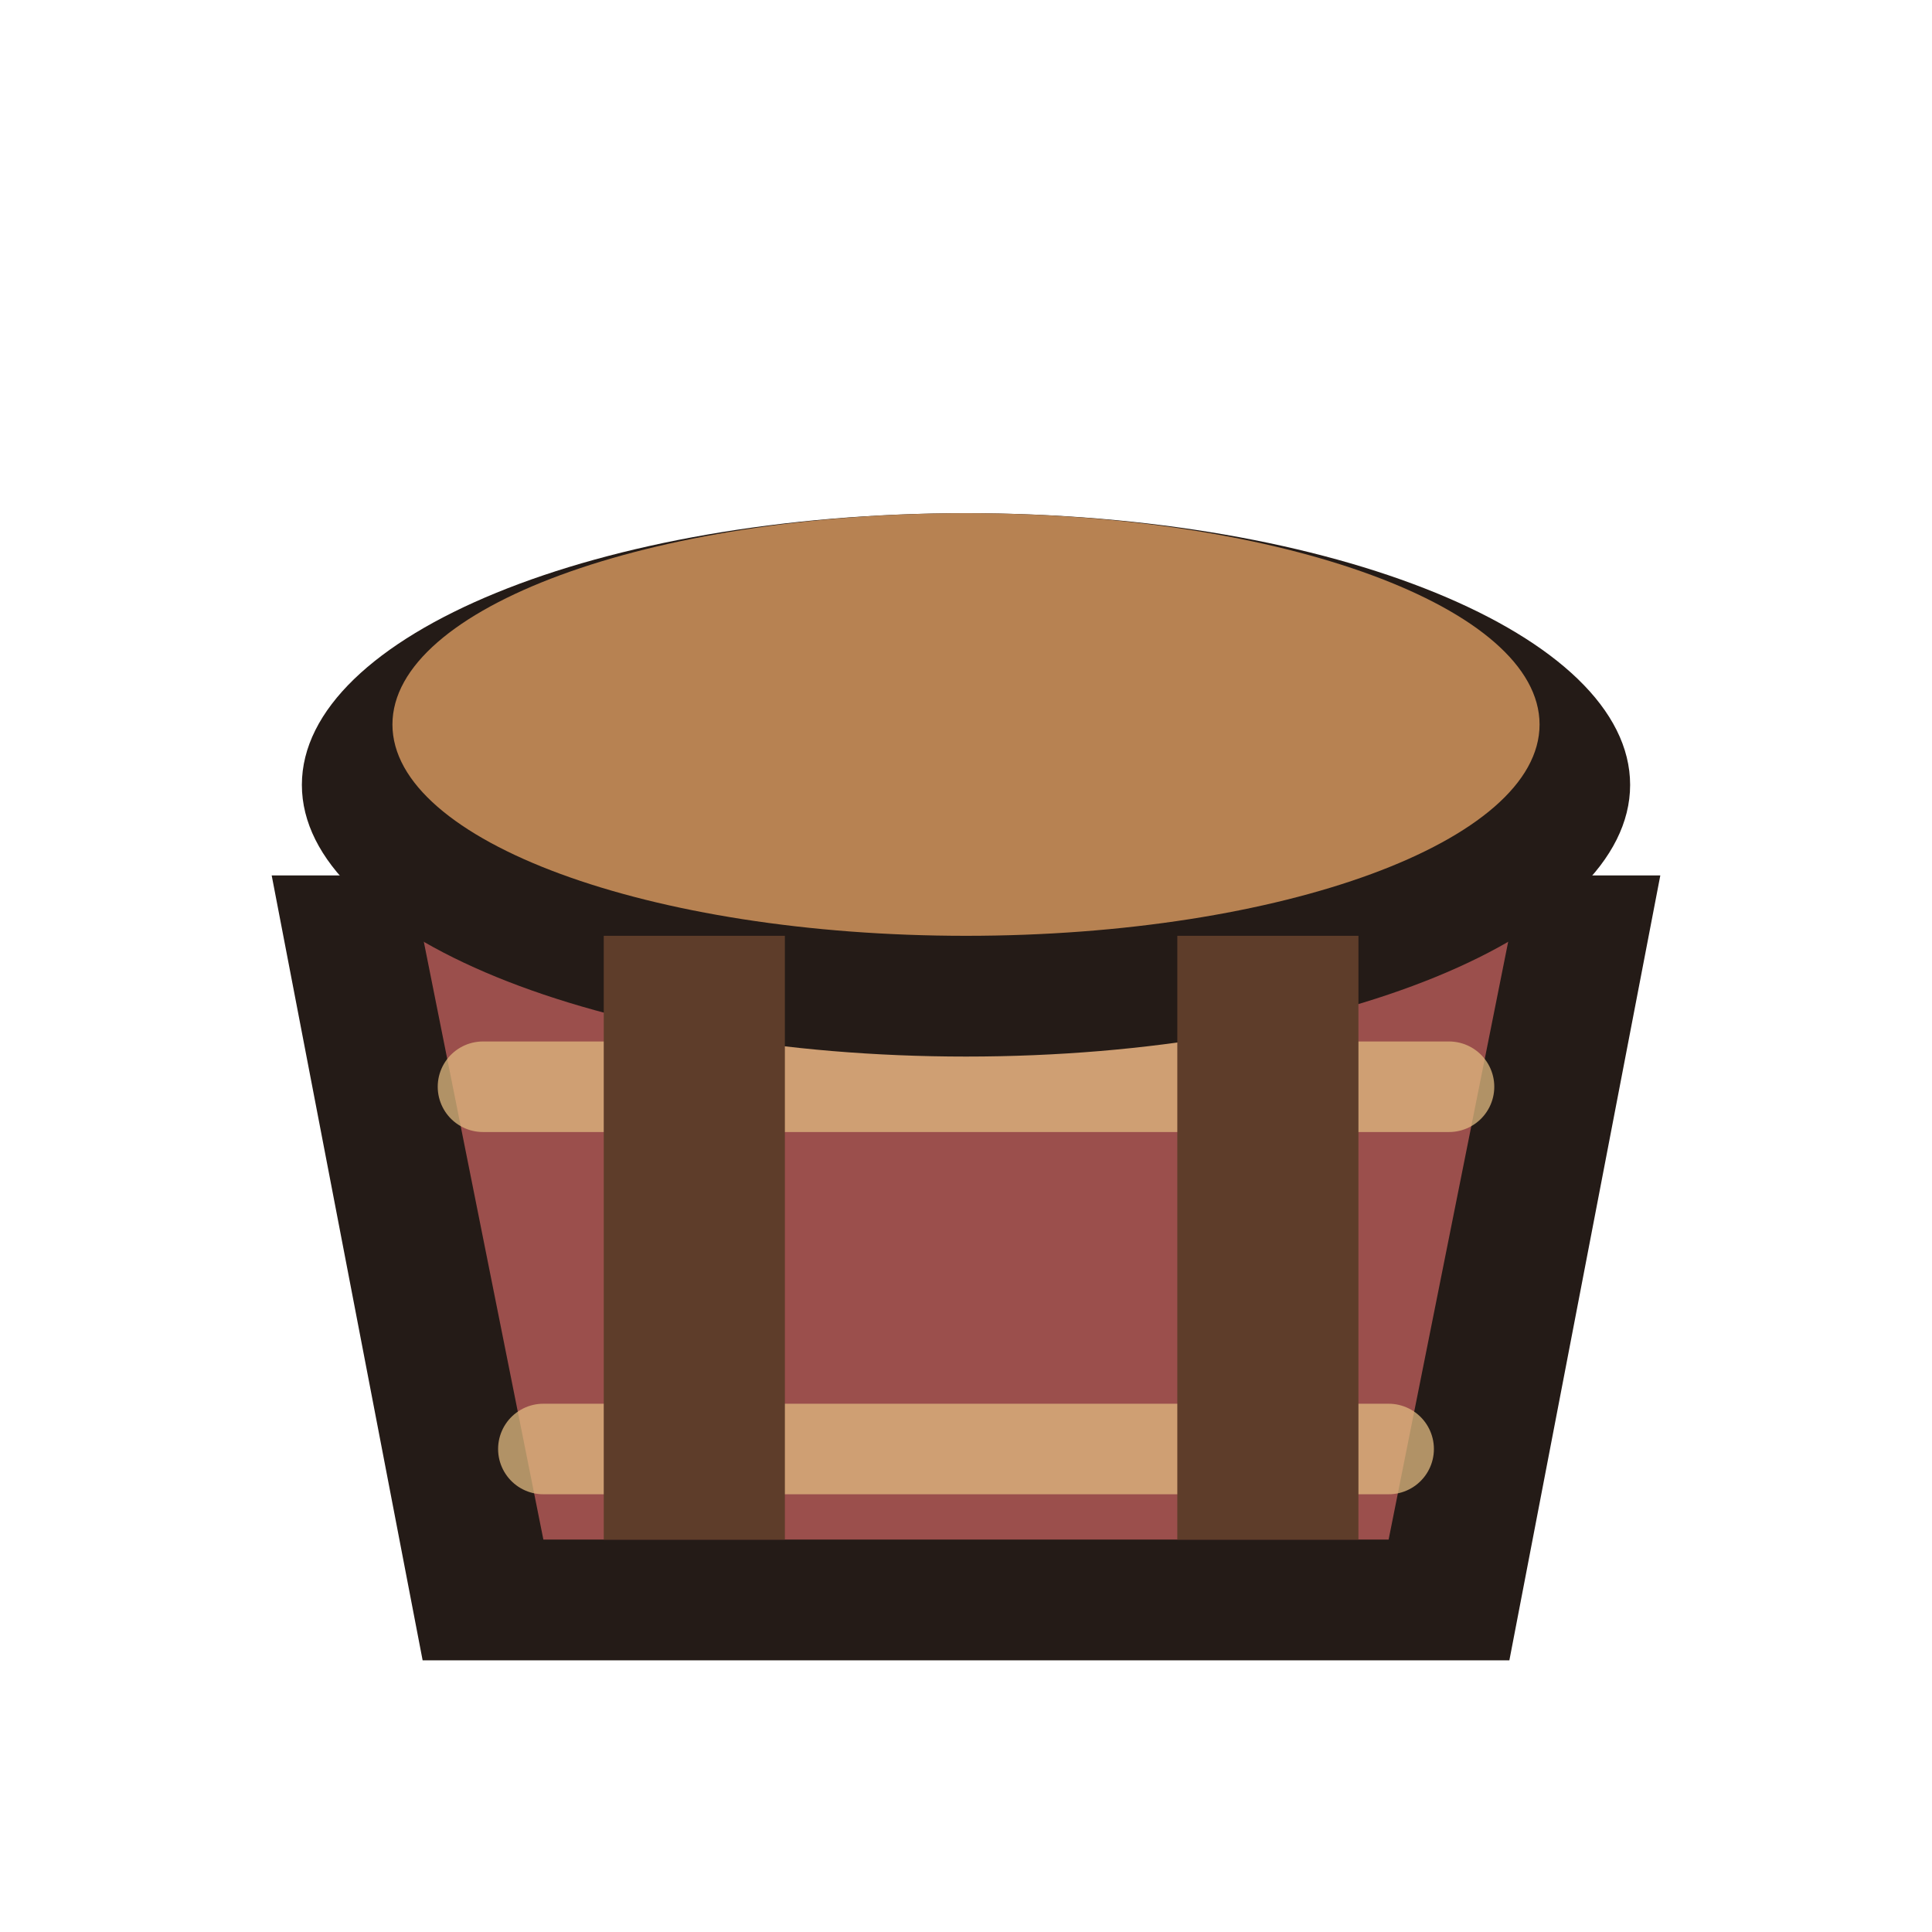
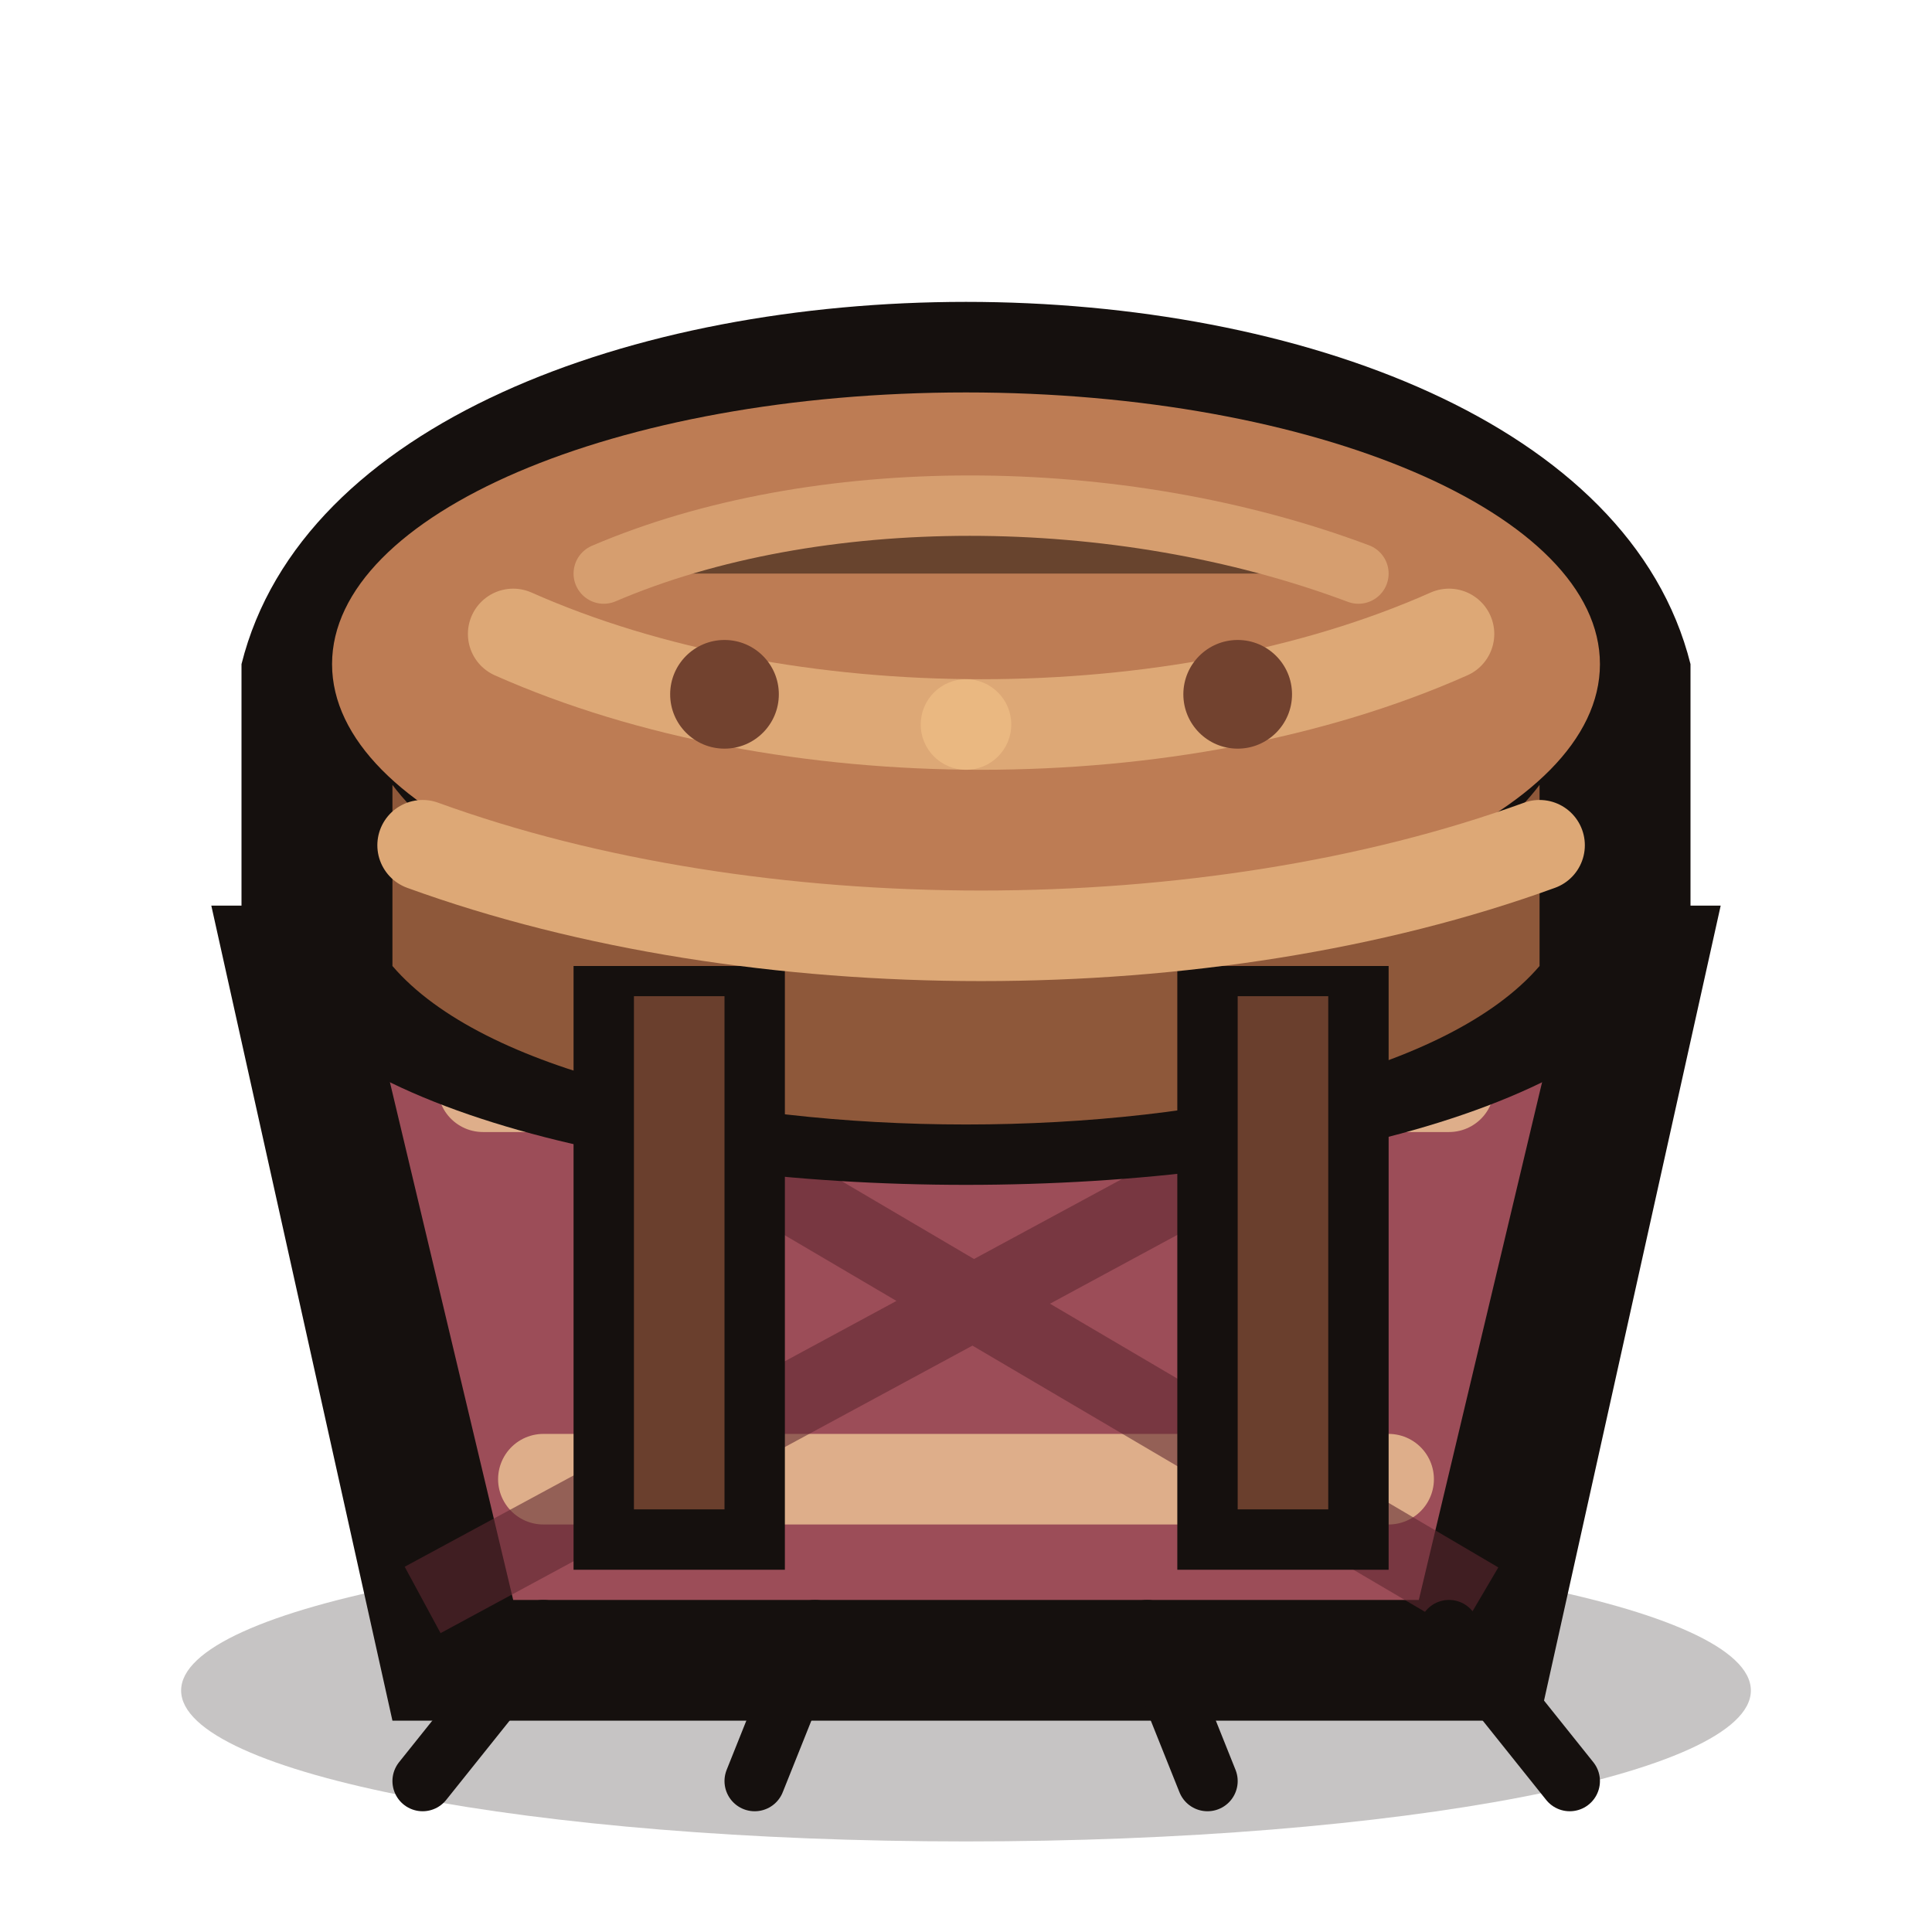
<svg xmlns="http://www.w3.org/2000/svg" viewBox="0 0 64 64">
-   <path d="M9 29h46l-5 26H14z" fill="#241b17" />
-   <path d="M14 31h36l-4 20H18z" fill="#9b4f4c" />
-   <path d="M16 36h32M18 48h28" stroke="#e0b980" stroke-width="3" stroke-linecap="round" opacity=".75" />
-   <ellipse cx="32" cy="26" rx="22" ry="9" fill="#241b17" />
-   <ellipse cx="32" cy="24" rx="19" ry="7" fill="#b78252" />
-   <path d="M20 31h6v20h-6zM39 31h6v20h-6z" fill="#5e3d2a" />
+   <ellipse cx="32" cy="56" rx="26" ry="5" fill="#1b1512" opacity=".25" />
+   <path d="M7 30h50l-6 27H13z" fill="#15100e" />
+   <path d="M12 32h40l-5 21H17z" fill="#9c4d58" />
+   <path d="M16 36h32M18 49h28" stroke="#efc796" stroke-width="3" stroke-linecap="round" opacity=".8" />
+   <path d="M15 33l34 20M51 33L14 53" stroke="#5f2731" stroke-width="2.5" opacity=".58" />
+   <path d="M8 22c2-8 13-12 24-12s22 4 24 12v9c-3 11-45 11-48 0z" fill="#15100e" />
+   <ellipse cx="32" cy="22" rx="21" ry="9" fill="#bd7c54" />
+   <path d="M13 26c6 8 32 8 38 0v6c-6 7-32 7-38 0z" fill="#8e583a" />
+   <path d="M19 32h7v20h-7zM39 32h7v20h-7z" fill="#15100e" />
+   <path d="M21 33h3v17h-3zM41 33h3v17h-3z" fill="#6a3f2d" />
+   <path d="M17 21c9 4 22 4 31 0M14 28c11 4 26 4 37 0" fill="none" stroke="#dda876" stroke-width="3" stroke-linecap="round" />
+   <circle cx="24" cy="23" r="1.8" fill="#72422f" />
+   <circle cx="41" cy="23" r="1.8" fill="#72422f" />
+   <path d="M18 54l-4 5M27 54l-2 5M38 54l2 5M48 54l4 5" stroke="#15100e" stroke-width="2" stroke-linecap="round" />
+   <path d="M20 19c7-3 17-3 25 0" stroke="#f4c891" stroke-width="2" stroke-linecap="round" opacity=".45" />
+   <circle cx="32" cy="24" r="1.5" fill="#efbd84" opacity=".75" />
</svg>
